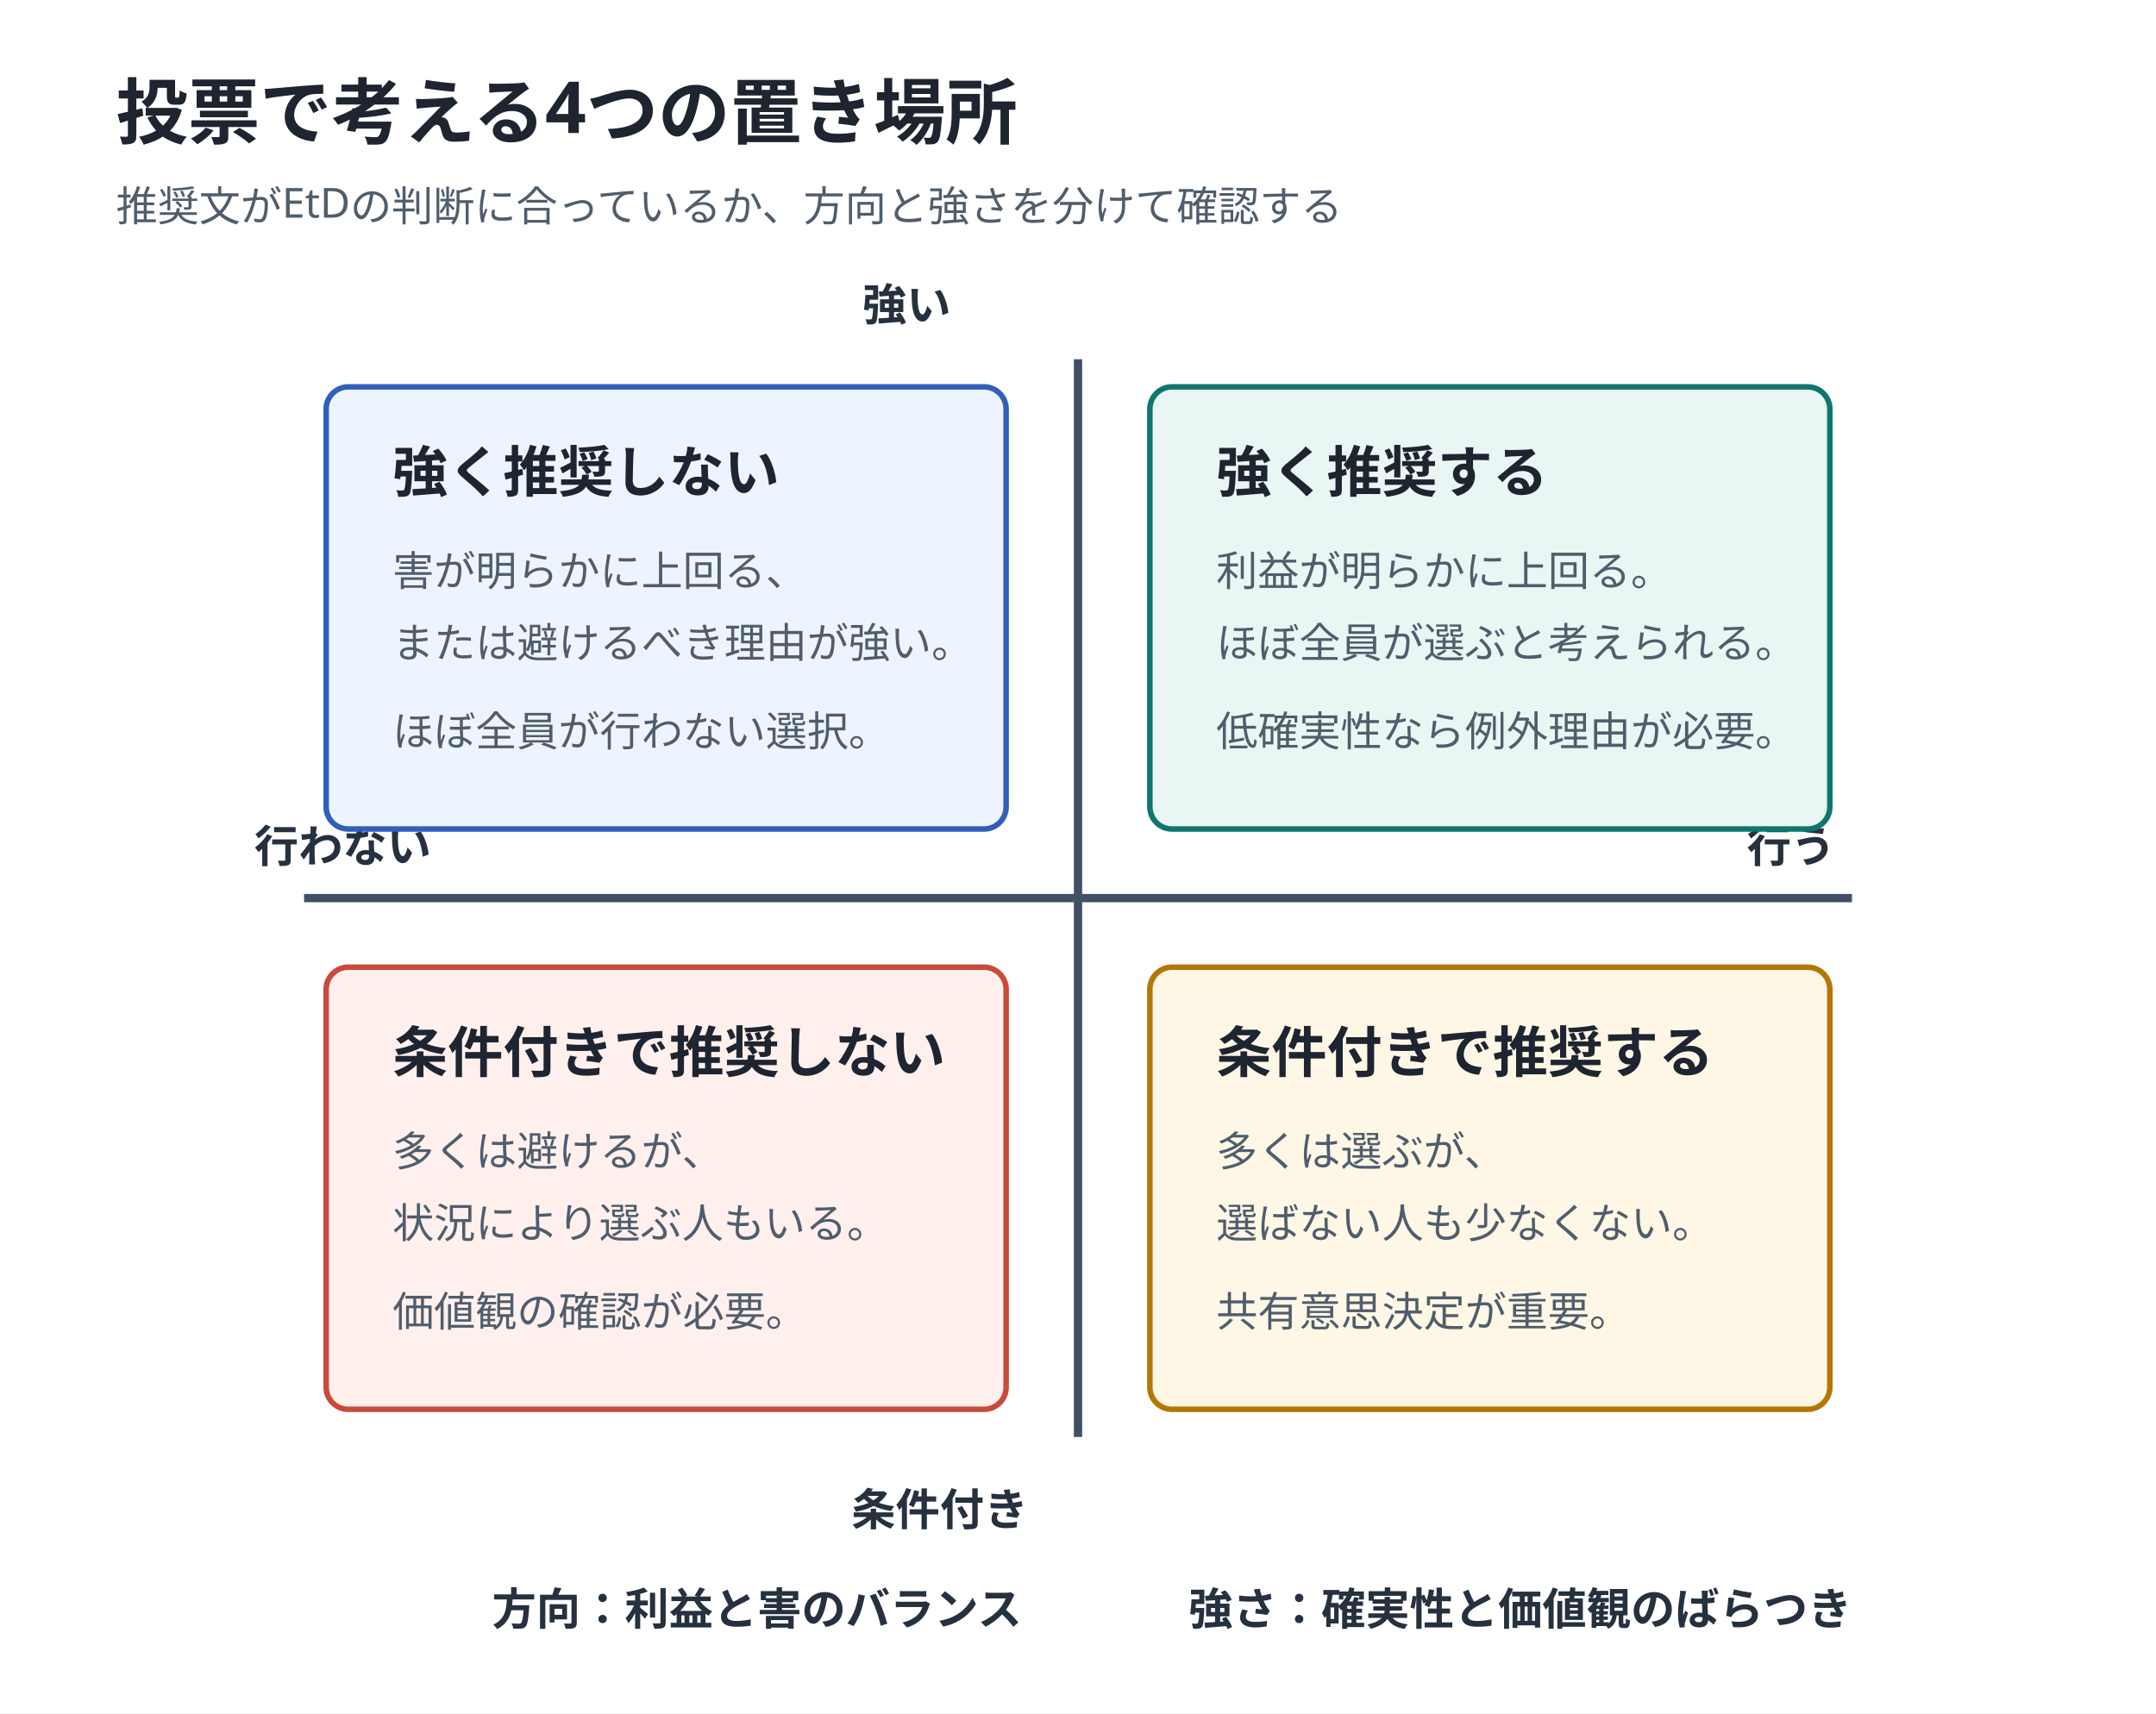
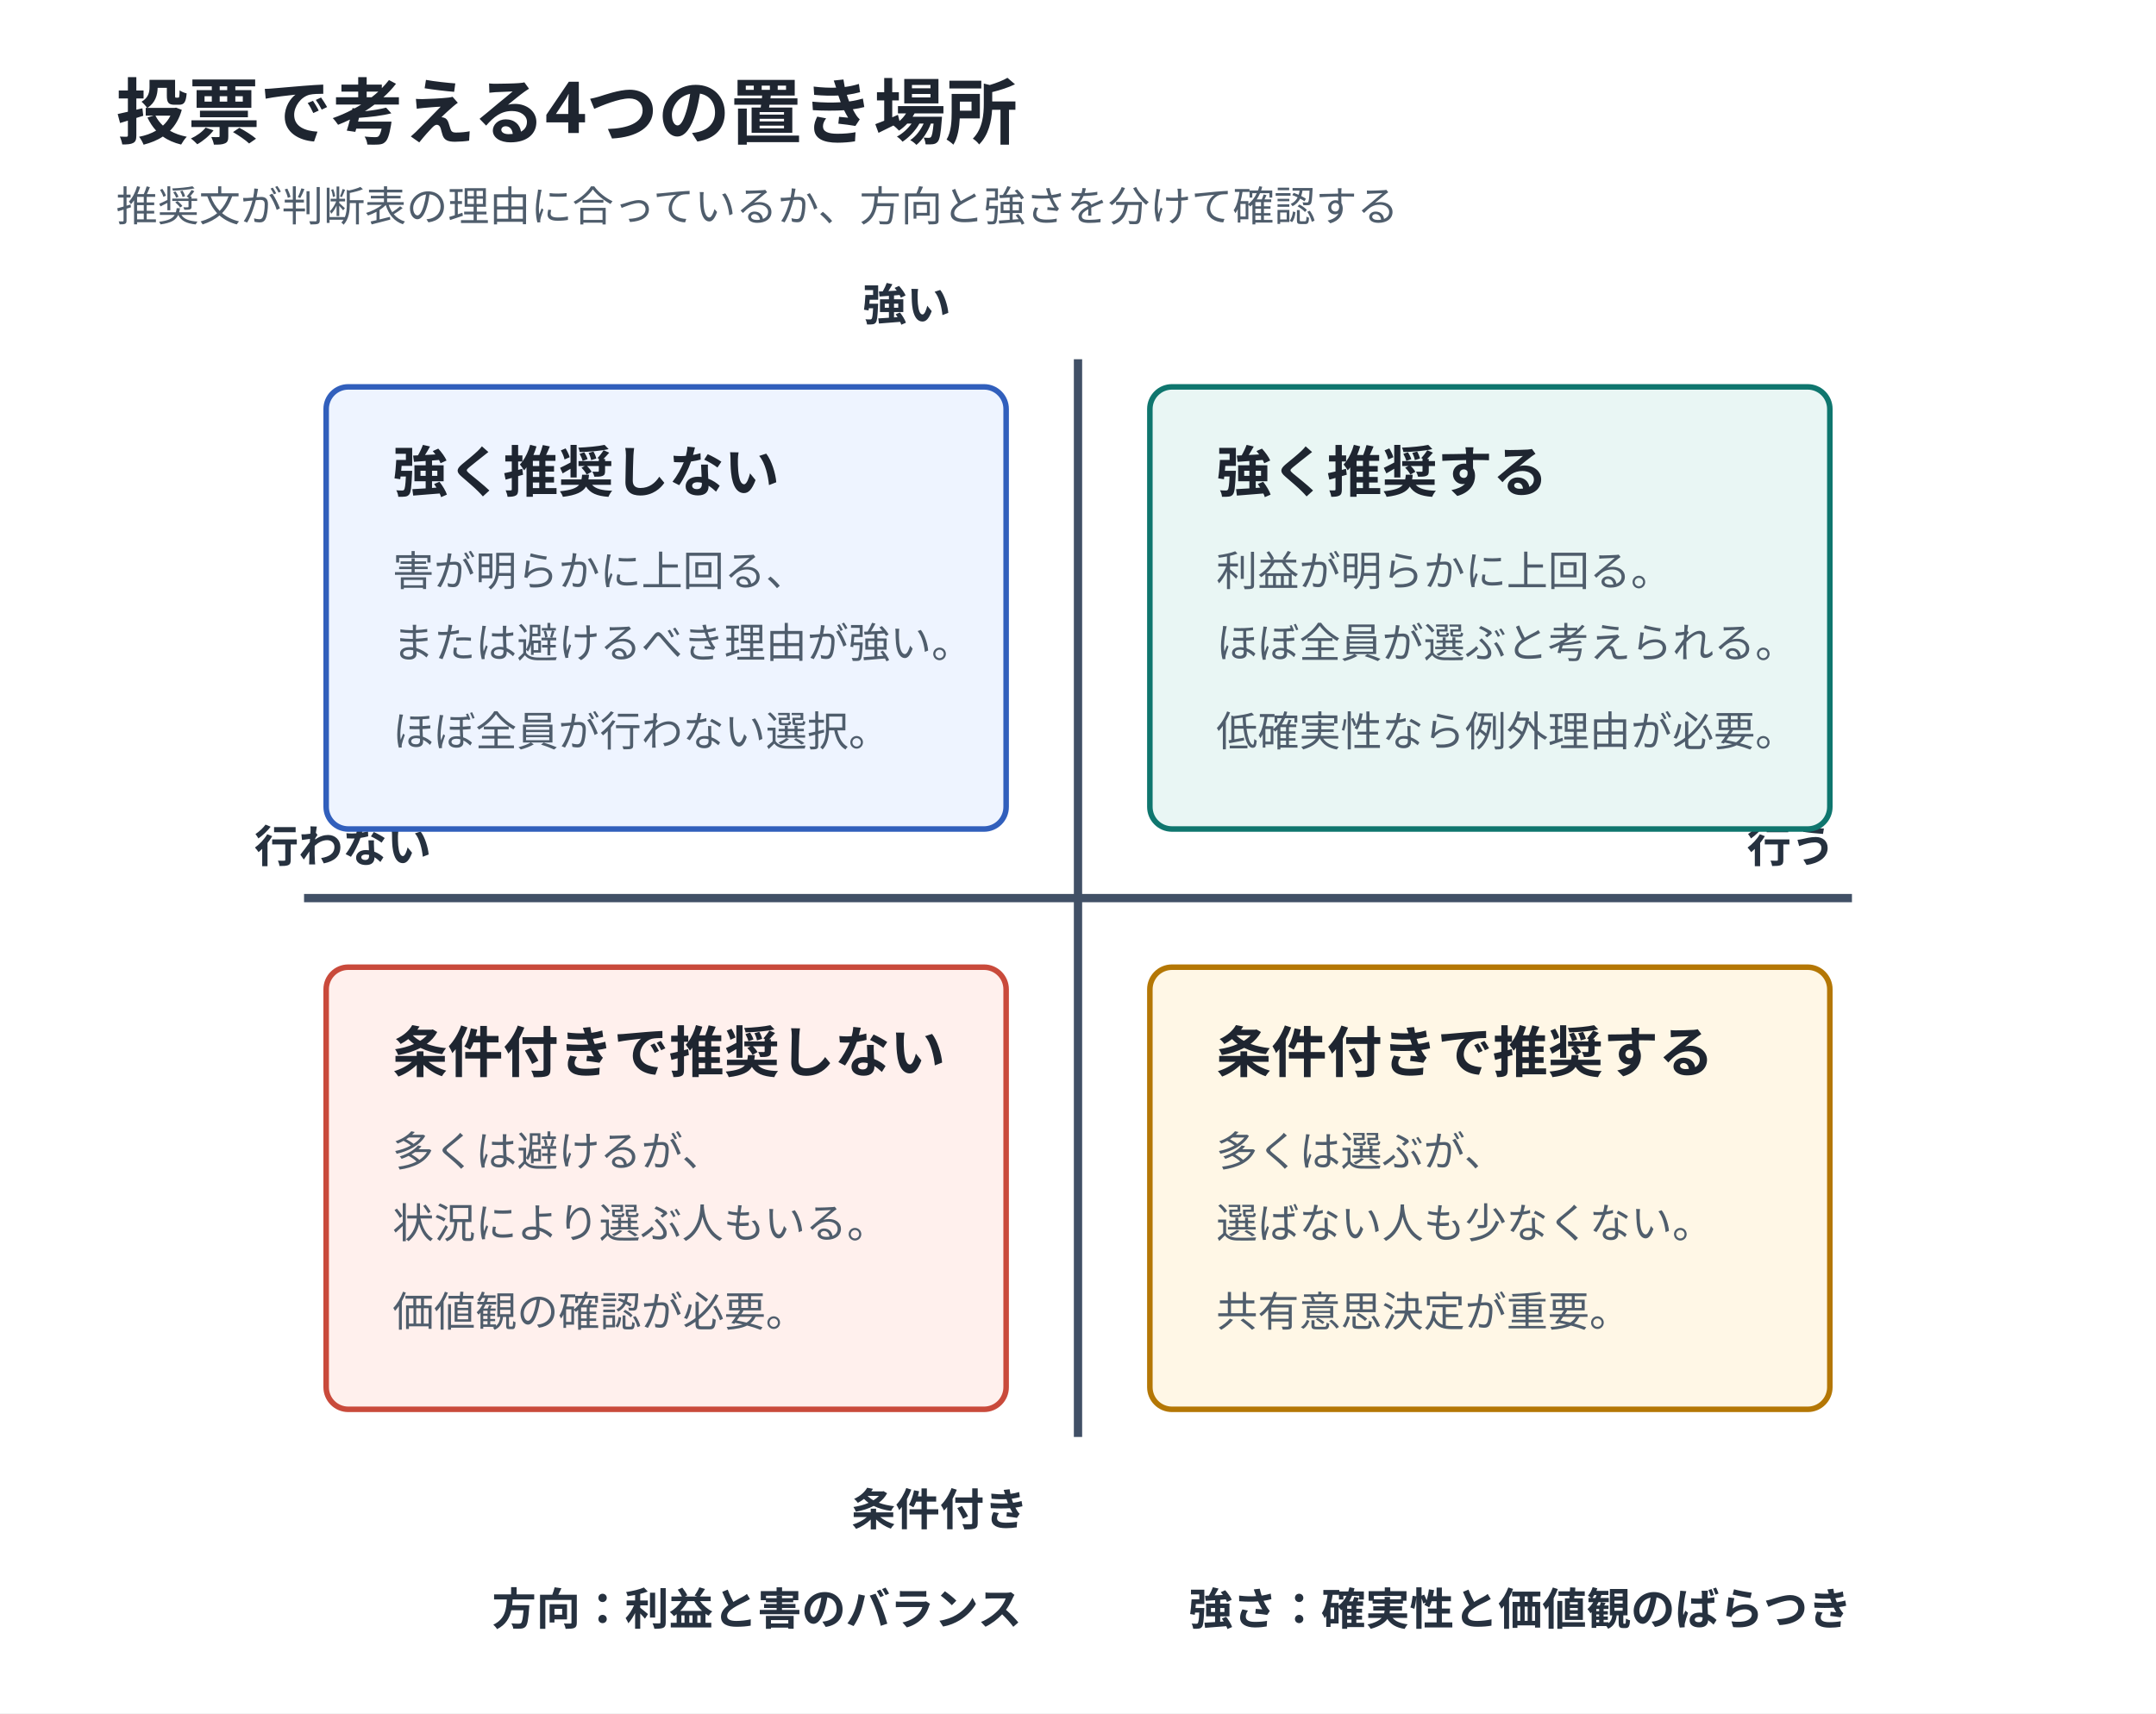
<svg xmlns="http://www.w3.org/2000/svg" width="780" height="620" viewBox="0 0 780 620" role="img" aria-labelledby="title desc">
  <defs>
    <style>
      .bg{fill:#fff}
      .axis{stroke:#415066;stroke-width:3}
      .q1{fill:#e9f6f4;stroke:#0f766e;stroke-width:2}
      .q2{fill:#eef4ff;stroke:#315fbc;stroke-width:2}
      .q3{fill:#fff0ed;stroke:#c94a3b;stroke-width:2}
      .q4{fill:#fff7e6;stroke:#b47705;stroke-width:2}
      .title{font:700 26px 'Yu Gothic','Meiryo',sans-serif;fill:#1e2530}
      .h{font:700 20px 'Yu Gothic','Meiryo',sans-serif;fill:#1e2530}
      .t{font:500 15px 'Yu Gothic','Meiryo',sans-serif;fill:#4f5d6c}
      .axisText{font:700 16px 'Yu Gothic','Meiryo',sans-serif;fill:#26313f}
    </style>
  </defs>
  <rect class="bg" width="780" height="620" />
  <text class="title" x="42" y="50">投票で考える4つの置き場所</text>
-   <text class="t" x="42" y="80">推奨文がEtDの判断に合っているか、方向と強さを分けて確認する</text>
+   <text class="t" x="42" y="80">推奨文が判断表の理由に合っているか、方向と強さを分けて確認する</text>
  <line class="axis" x1="390" y1="130" x2="390" y2="520" />
  <line class="axis" x1="110" y1="325" x2="670" y2="325" />
  <text class="axisText" x="312" y="116">強い</text>
  <text class="axisText" x="308" y="552">条件付き</text>
  <text class="axisText" x="92" y="312">行わない</text>
  <text class="axisText" x="632" y="312">行う</text>
  <rect class="q2" x="118" y="140" width="246" height="160" rx="8" />
  <text class="h" x="142" y="178">強く推奨しない</text>
  <text class="t" x="142" y="212">害が明らかに上回る、</text>
  <text class="t" x="142" y="238">または避けるべき理由が強い。</text>
  <text class="t" x="142" y="270">ほぼ全員が行わない選択。</text>
  <rect class="q1" x="416" y="140" width="246" height="160" rx="8" />
  <text class="h" x="440" y="178">強く推奨する</text>
  <text class="t" x="440" y="212">利益が明らかに上回る。</text>
  <text class="t" x="440" y="238">ほぼ全員が選ぶと考えられる。</text>
  <text class="t" x="440" y="270">低確実性なら例外理由が必要。</text>
  <rect class="q3" x="118" y="350" width="246" height="160" rx="8" />
  <text class="h" x="142" y="388">条件付きで推奨しない</text>
  <text class="t" x="142" y="422">多くは避けるが、</text>
  <text class="t" x="142" y="448">状況により選ぶ人もいる。</text>
  <text class="t" x="142" y="480">価値観の確認が必要。</text>
  <rect class="q4" x="416" y="350" width="246" height="160" rx="8" />
  <text class="h" x="440" y="388">条件付きで推奨する</text>
  <text class="t" x="440" y="422">多くは選ぶが、</text>
  <text class="t" x="440" y="448">選ばない人も少なくない。</text>
  <text class="t" x="440" y="480">共有意思決定が重要。</text>
  <text class="axisText" x="178" y="588">方向：利益と害のバランス</text>
  <text class="axisText" x="430" y="588">強さ：確実性と価値観のばらつき</text>
</svg>
